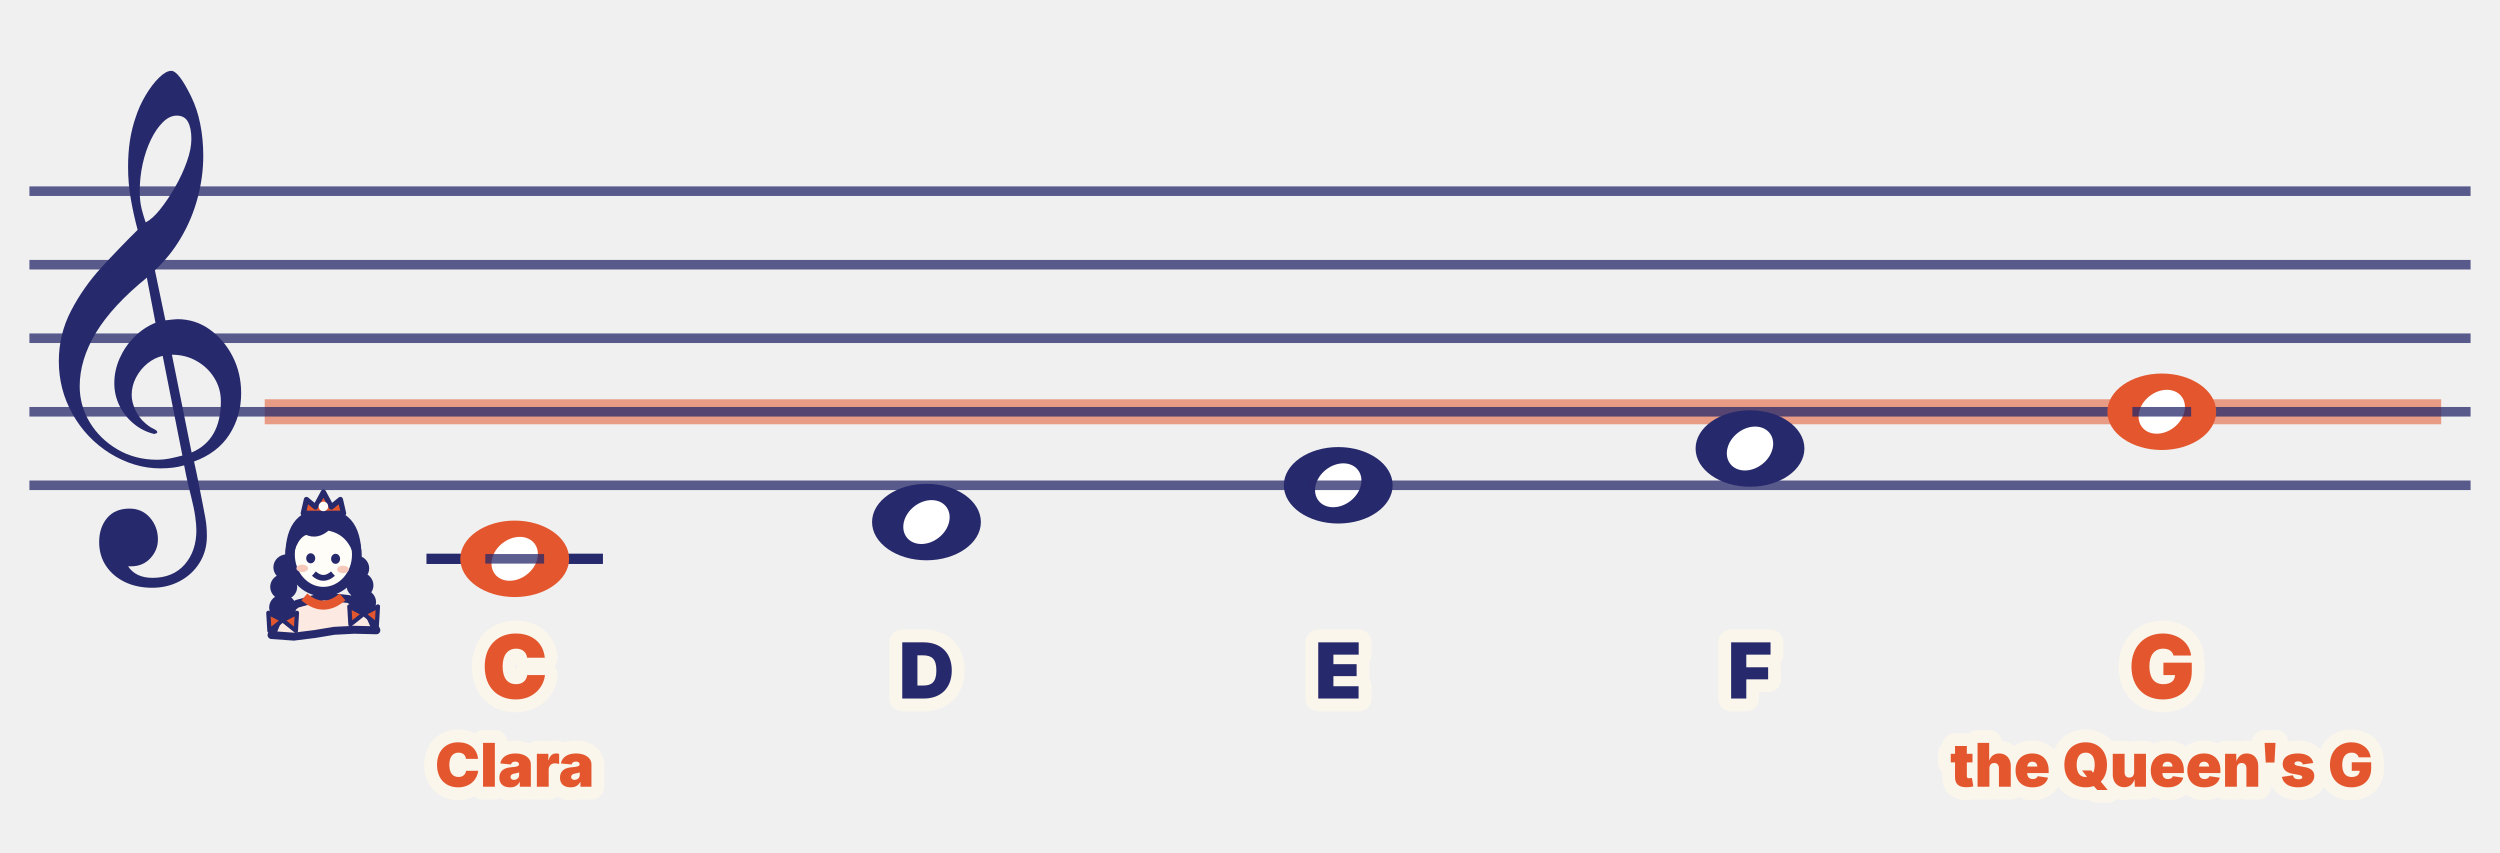
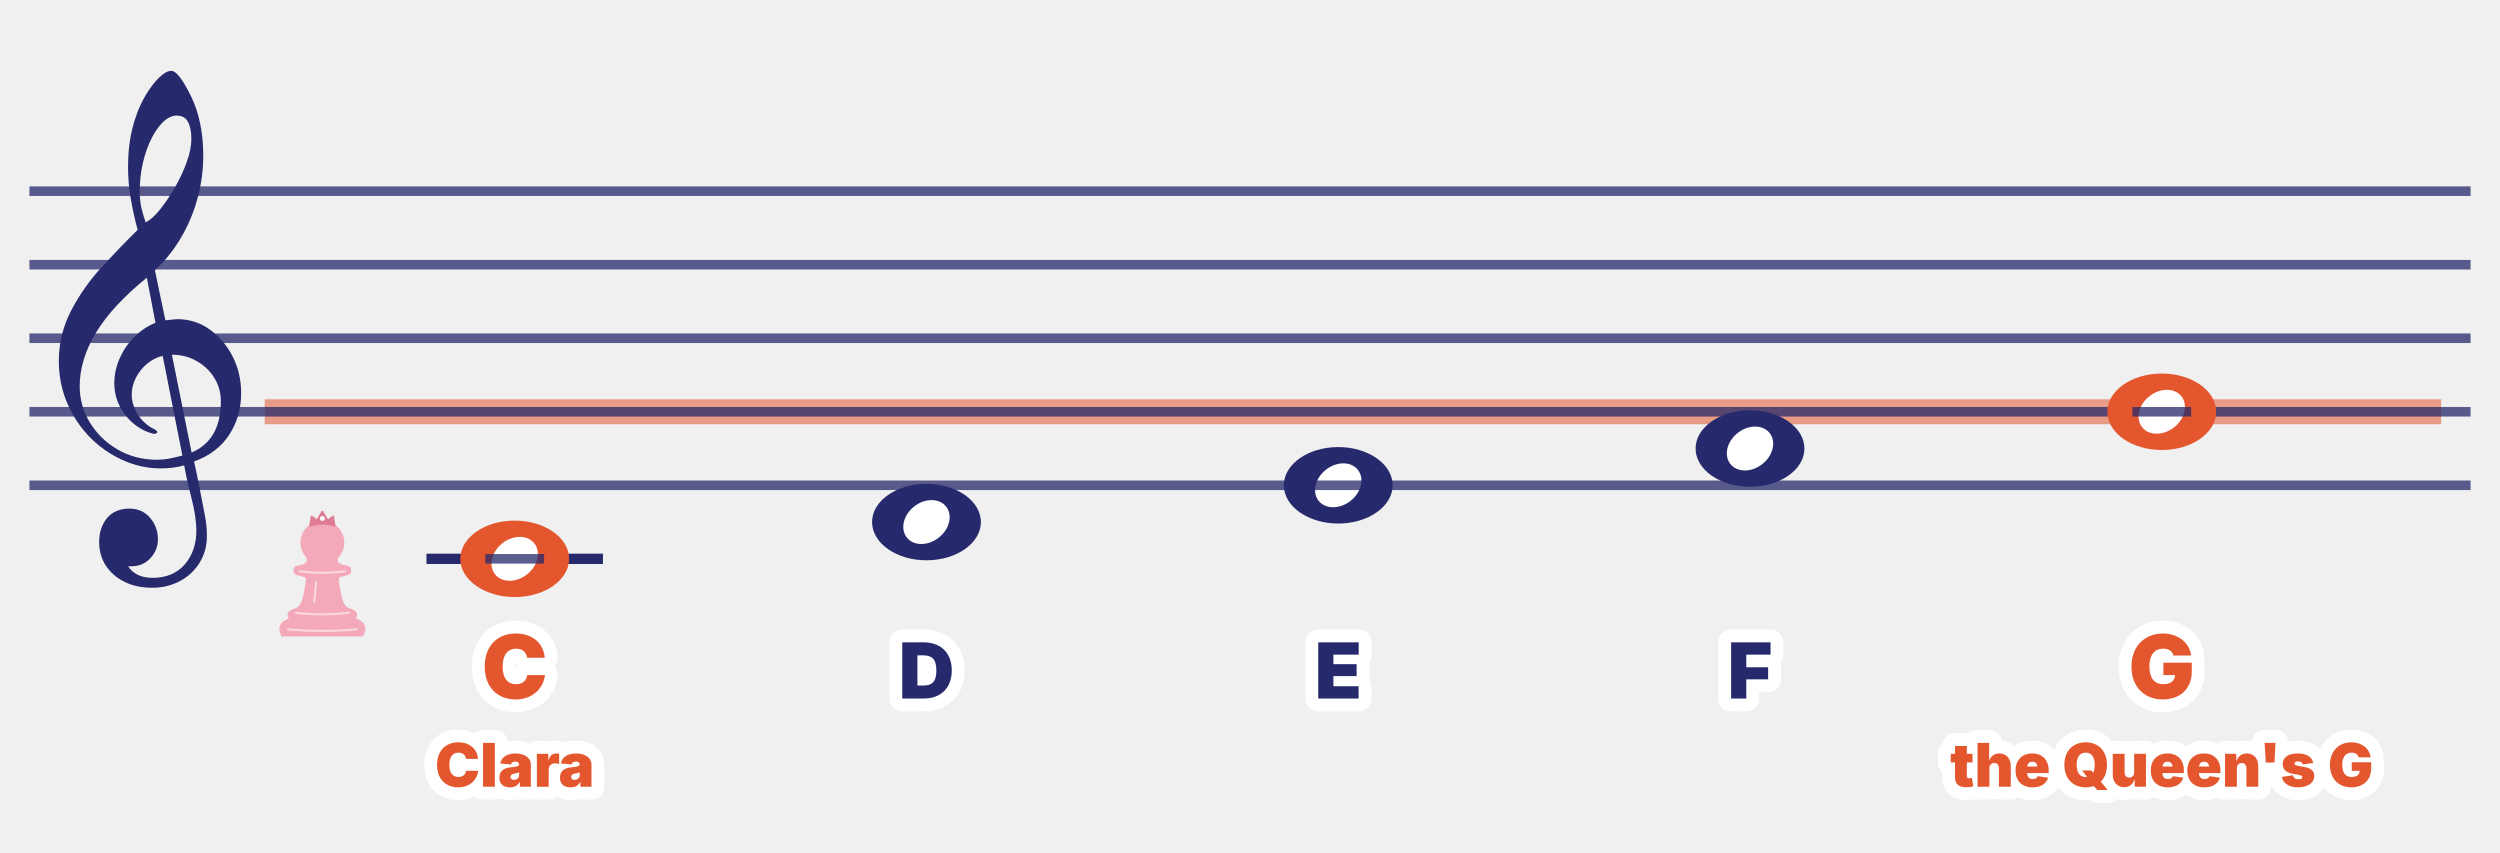
<svg xmlns="http://www.w3.org/2000/svg" viewBox="0 34 340 116" width="680" height="232">
  <g>
    <line x1="36" x2="332" y1="90" y2="90" stroke="#e4572e" stroke-opacity="0.55" stroke-width="3.4" />
  </g>
  <line x1="4" x2="336" y1="100" y2="100" stroke="#26296b" stroke-opacity="0.75" stroke-width="1.3" />
  <line x1="4" x2="336" y1="90" y2="90" stroke="#26296b" stroke-opacity="0.75" stroke-width="1.3" />
  <line x1="4" x2="336" y1="80" y2="80" stroke="#26296b" stroke-opacity="0.75" stroke-width="1.3" />
  <line x1="4" x2="336" y1="70" y2="70" stroke="#26296b" stroke-opacity="0.75" stroke-width="1.3" />
  <line x1="4" x2="336" y1="60" y2="60" stroke="#26296b" stroke-opacity="0.75" stroke-width="1.3" />
  <g transform="translate(5.970588 97.77941) scale(1.014706)" style="visibility: visible;">
    <text x="0" y="0" font-size="40" fill="#26296b" style="font-family: &quot;Noto Music&quot;, &quot;Apple Symbols&quot;, &quot;Segoe UI Symbol&quot;, serif;">𝄞</text>
  </g>
  <g>
    <line x1="58" x2="82" y1="110" y2="110" stroke="#26296b" stroke-width="1.4" />
    <ellipse cx="70" cy="110" rx="7.4" ry="5.2" fill="#e4572e" />
    <ellipse cx="70" cy="110" rx="3.4" ry="2.7" transform="rotate(-38 70 110)" fill="#fff" />
    <line x1="66" x2="74" y1="110" y2="110" stroke="#26296b" stroke-opacity="0.75" stroke-width="1.3" />
  </g>
  <g>
    <ellipse cx="126" cy="105" rx="7.4" ry="5.2" fill="#26296b" />
    <ellipse cx="126" cy="105" rx="3.4" ry="2.7" transform="rotate(-38 126 105)" fill="#fff" />
  </g>
  <g>
    <ellipse cx="182" cy="100" rx="7.4" ry="5.2" fill="#26296b" />
    <ellipse cx="182" cy="100" rx="3.4" ry="2.7" transform="rotate(-38 182 100)" fill="#fff" />
    <line x1="178" x2="186" y1="100" y2="100" stroke="#26296b" stroke-opacity="0.75" stroke-width="1.3" />
  </g>
  <g>
    <ellipse cx="238" cy="95" rx="7.4" ry="5.2" fill="#26296b" />
    <ellipse cx="238" cy="95" rx="3.4" ry="2.7" transform="rotate(-38 238 95)" fill="#fff" />
  </g>
  <g>
    <ellipse cx="294" cy="90" rx="7.4" ry="5.2" fill="#e4572e" />
    <ellipse cx="294" cy="90" rx="3.4" ry="2.7" transform="rotate(-38 294 90)" fill="#fff" />
    <line x1="290" x2="298" y1="90" y2="90" stroke="#26296b" stroke-opacity="0.75" stroke-width="1.3" />
  </g>
  <g>
-     <g style="font-family: Inter, &quot;Apple SD Gothic Neo&quot;, &quot;Noto Sans KR&quot;, sans-serif; paint-order: stroke; stroke: rgb(250, 246, 236); stroke-width: 3.5; stroke-linejoin: round;">
+     <g style="font-family: Inter, &quot;Apple SD Gothic Neo&quot;, &quot;Noto Sans KR&quot;, sans-serif; paint-order: stroke; stroke: rgb(255, 255, 255); stroke-width: 3.5; stroke-linejoin: round;">
      <g>
        <text x="70" y="129" font-size="12" font-weight="900" fill="#e4572e" text-anchor="middle">C</text>
        <text x="70" y="141" font-size="8.2" font-weight="900" fill="#e4572e" text-anchor="middle">Clara</text>
      </g>
      <g>
        <text x="126" y="129" font-size="10.5" font-weight="900" fill="#26296b" text-anchor="middle">D</text>
      </g>
      <g>
        <text x="182" y="129" font-size="10.5" font-weight="900" fill="#26296b" text-anchor="middle">E</text>
      </g>
      <g>
        <text x="238" y="129" font-size="10.5" font-weight="900" fill="#26296b" text-anchor="middle">F</text>
      </g>
      <g>
        <text x="294" y="129" font-size="12" font-weight="900" fill="#e4572e" text-anchor="middle">G</text>
        <text x="294" y="141" font-size="8.2" font-weight="900" fill="#e4572e" text-anchor="middle">the Queen's G</text>
      </g>
    </g>
  </g>
  <g transform="translate(28 92) scale(0.72)">
    <defs>
      <pattern id="penh5" width="3.2" height="3.2" patternUnits="userSpaceOnUse" patternTransform="rotate(40)">
        <rect width="3.2" height="3.2" fill="#fffdf7" />
        <line x1="0" y1="0" x2="0" y2="3.2" stroke="#26296b" stroke-width="1.15" />
      </pattern>
    </defs>
-     <path d="M12.4 39.4L13.8 36L17.2 33.5L22.2 32.1L27 32.6L30.6 34.9L32.2 38.5L28 38.4L24.2 38.6L20.6 39.2L16.6 39.7Z" fill="#fbe9e2" stroke="#26296b" stroke-width="1.5" stroke-linejoin="round" />
-     <g transform="translate(-0.1 0)">
-       <ellipse cx="15.4" cy="26.6" rx="2.1" ry="2" fill="#26296b" stroke="#26296b" stroke-width="0.9" />
-     </g>
-     <g transform="translate(0.1 0.3)">
-       <ellipse cx="14.6" cy="30" rx="2.1" ry="2" fill="#26296b" stroke="#26296b" stroke-width="0.9" />
-     </g>
-     <g transform="translate(0.3 0.8)">
-       <ellipse cx="14.2" cy="33.4" rx="2.1" ry="2" fill="#26296b" stroke="#26296b" stroke-width="0.9" />
-     </g>
-     <g transform="translate(0.4 1)">
-       <path d="M14.1,35.6 L16.8,34.2 L16.6,37.6 Z M14.1,35.6 L11.4,34.2 L11.6,37.6 Z" fill="#e4572e" stroke="#26296b" stroke-width="0.8" stroke-linejoin="round" />
-     </g>
-     <g transform="translate(-0.3 0.2)">
-       <ellipse cx="28.6" cy="26.6" rx="2.1" ry="2" fill="#26296b" stroke="#26296b" stroke-width="0.9" />
-     </g>
-     <g transform="translate(-0.3 0)">
-       <ellipse cx="29.4" cy="30" rx="2.1" ry="2" fill="#26296b" stroke="#26296b" stroke-width="0.9" />
-     </g>
-     <g transform="translate(-0.2 -0.2)">
-       <ellipse cx="29.8" cy="33.4" rx="2.1" ry="2" fill="#26296b" stroke="#26296b" stroke-width="0.9" />
-     </g>
-     <g transform="translate(-0.1 -0.2)">
-       <path d="M29.9,35.6 L27.2,34.2 L27.4,37.6 Z M29.9,35.6 L32.6,34.2 L32.4,37.6 Z" fill="#e4572e" stroke="#26296b" stroke-width="0.8" stroke-linejoin="round" />
-     </g>
-     <g transform="translate(0.2 0.1)">
-       <path d="M18.4,32.1 Q22,35.2 25.6,32.1" fill="none" stroke="#e4572e" stroke-width="1.7" stroke-linejoin="round" />
-     </g>
-     <g transform="translate(0.2 0.6)">
-       <ellipse cx="22" cy="23.6" rx="6.3" ry="7" fill="#fffdf7" stroke="#26296b" stroke-width="1.8" />
-     </g>
-     <g transform="translate(0.2 0.5)">
-       <path d="M15.4,25.2 Q14.9,15.7 22,15.6 Q29.1,15.7 28.6,25.2 Q27.6,19.4 22.8,18.6 Q20.8,20.4 18.8,19.4 Q16.4,20 15.4,25.2 Z" fill="#26296b" stroke="#26296b" stroke-width="1.1" stroke-linejoin="round" />
-     </g>
-     <g transform="translate(0.2 0)">
-       <path d="M18.2,16.4 L18.8,13.8 L20.5,15.2 L22,12.4 L23.5,15.2 L25.2,13.8 L25.8,16.4 Z" fill="#e4572e" stroke="#26296b" stroke-width="1" stroke-linejoin="round" />
-     </g>
-     <g transform="translate(0.2 0)">
-       <ellipse cx="22" cy="15.1" rx="0.9" ry="0.9" fill="#fffdf7" />
-     </g>
-     <g transform="translate(0.2 0.5)">
-       <ellipse cx="19.6" cy="24.4" rx="0.85" ry="0.95" fill="#26296b" />
-     </g>
-     <g transform="translate(0.1 0.6)">
-       <ellipse cx="24.4" cy="24.4" rx="0.85" ry="0.95" fill="#26296b" />
-     </g>
-     <g transform="translate(0.2 0.2)">
-       <ellipse cx="18" cy="26.6" rx="1.1" ry="0.7" fill="#f6c9bb" />
-     </g>
-     <g transform="translate(-0.1 0.4)">
-       <ellipse cx="26" cy="26.6" rx="1.1" ry="0.7" fill="#f6c9bb" />
-     </g>
-     <g transform="translate(0.2 0.4)">
-       <path d="M20.2,27.4 Q22,29 23.8,27.4" fill="none" stroke="#26296b" stroke-width="1.1" stroke-linejoin="round" />
+     <g transform="translate(22 39.5) scale(0.4222)">
+       <g fill="#f4a9bb" stroke="#f4a9bb" stroke-width="0.8" stroke-linejoin="round">
+         <path d="M-18 0 L18 0 C18.08 -0.23 18.37 -0.87 18.5 -1.4 C18.63 -1.93 18.88 -2.53 18.8 -3.2 C18.72 -3.87 18.47 -4.8 18 -5.4 C17.53 -6 16.57 -6.43 16 -6.8 C15.43 -7.17 14.73 -7.23 14.6 -7.6 C14.47 -7.97 15.2 -8.5 15.2 -9 C15.2 -9.5 15.03 -10.17 14.6 -10.6 C14.17 -11.03 13.27 -11.27 12.6 -11.6 C11.93 -11.93 11.2 -12.03 10.6 -12.6 C10 -13.17 9.45 -13.93 9 -15 C8.55 -16.07 8.2 -17.67 7.9 -19 C7.6 -20.33 7.32 -21.83 7.2 -23 C7.08 -24.17 6.8 -25.33 7.2 -26 C7.6 -26.67 8.8 -26.7 9.6 -27 C10.4 -27.3 11.52 -27.43 12 -27.8 C12.48 -28.17 12.52 -28.73 12.5 -29.2 C12.48 -29.67 12.52 -30.23 11.9 -30.6 C11.28 -30.97 9.65 -31.07 8.8 -31.4 C7.95 -31.73 7.17 -32.1 6.8 -32.6 C6.43 -33.1 6.63 -34.1 6.6 -34.4 L-6.6 -34.4 C-6.63 -34.1 -6.43 -33.1 -6.8 -32.6 C-7.17 -32.1 -7.95 -31.73 -8.8 -31.4 C-9.65 -31.07 -11.28 -30.97 -11.9 -30.6 C-12.52 -30.23 -12.48 -29.67 -12.5 -29.2 C-12.52 -28.73 -12.48 -28.17 -12 -27.8 C-11.52 -27.43 -10.4 -27.3 -9.6 -27 C-8.8 -26.7 -7.6 -26.67 -7.2 -26 C-6.8 -25.33 -7.08 -24.17 -7.2 -23 C-7.32 -21.83 -7.6 -20.33 -7.9 -19 C-8.2 -17.67 -8.55 -16.07 -9 -15 C-9.45 -13.93 -10 -13.17 -10.6 -12.6 C-11.2 -12.03 -11.93 -11.93 -12.6 -11.6 C-13.27 -11.27 -14.17 -11.03 -14.6 -10.6 C-15.03 -10.17 -15.2 -9.5 -15.2 -9 C-15.2 -8.5 -14.47 -7.97 -14.6 -7.6 C-14.73 -7.23 -15.43 -7.17 -16 -6.8 C-16.57 -6.43 -17.53 -6 -18 -5.4 C-18.47 -4.8 -18.72 -3.87 -18.8 -3.2 C-18.88 -2.53 -18.63 -1.93 -18.5 -1.4 C-18.37 -0.87 -18.08 -0.23 -18 0 Z" />
+         <circle cx="0" cy="-41.6" r="9.4" />
+       </g>
+       <g fill="none" stroke="#fff" stroke-opacity="0.55" stroke-width="0.9" stroke-linecap="round">
+         <path d="M-15.42 -2.8 Q0 -1.4 15.42 -2.8" />
+         <path d="M-11.97 -10.2 Q0 -8.8 11.97 -10.2" />
+         <path d="M-10.25 -28.8 Q0 -27.4 10.25 -28.8" />
+         <path d="M-3.6 -15 L-2.8 -24" />
+       </g>
+       <path d="M-5.4 -49.2 L-4.8 -53.2 L-2.4 -51.4 L0 -55.4 L2.4 -51.4 L4.8 -53.2 L5.4 -49.2 Q0 -51 -5.4 -49.2 Z" fill="#e07c96" stroke="#e07c96" stroke-width="0.9" stroke-linejoin="round" />
+       <circle cx="0" cy="-52.4" r="1.1" fill="#fff" />
    </g>
  </g>
</svg>
